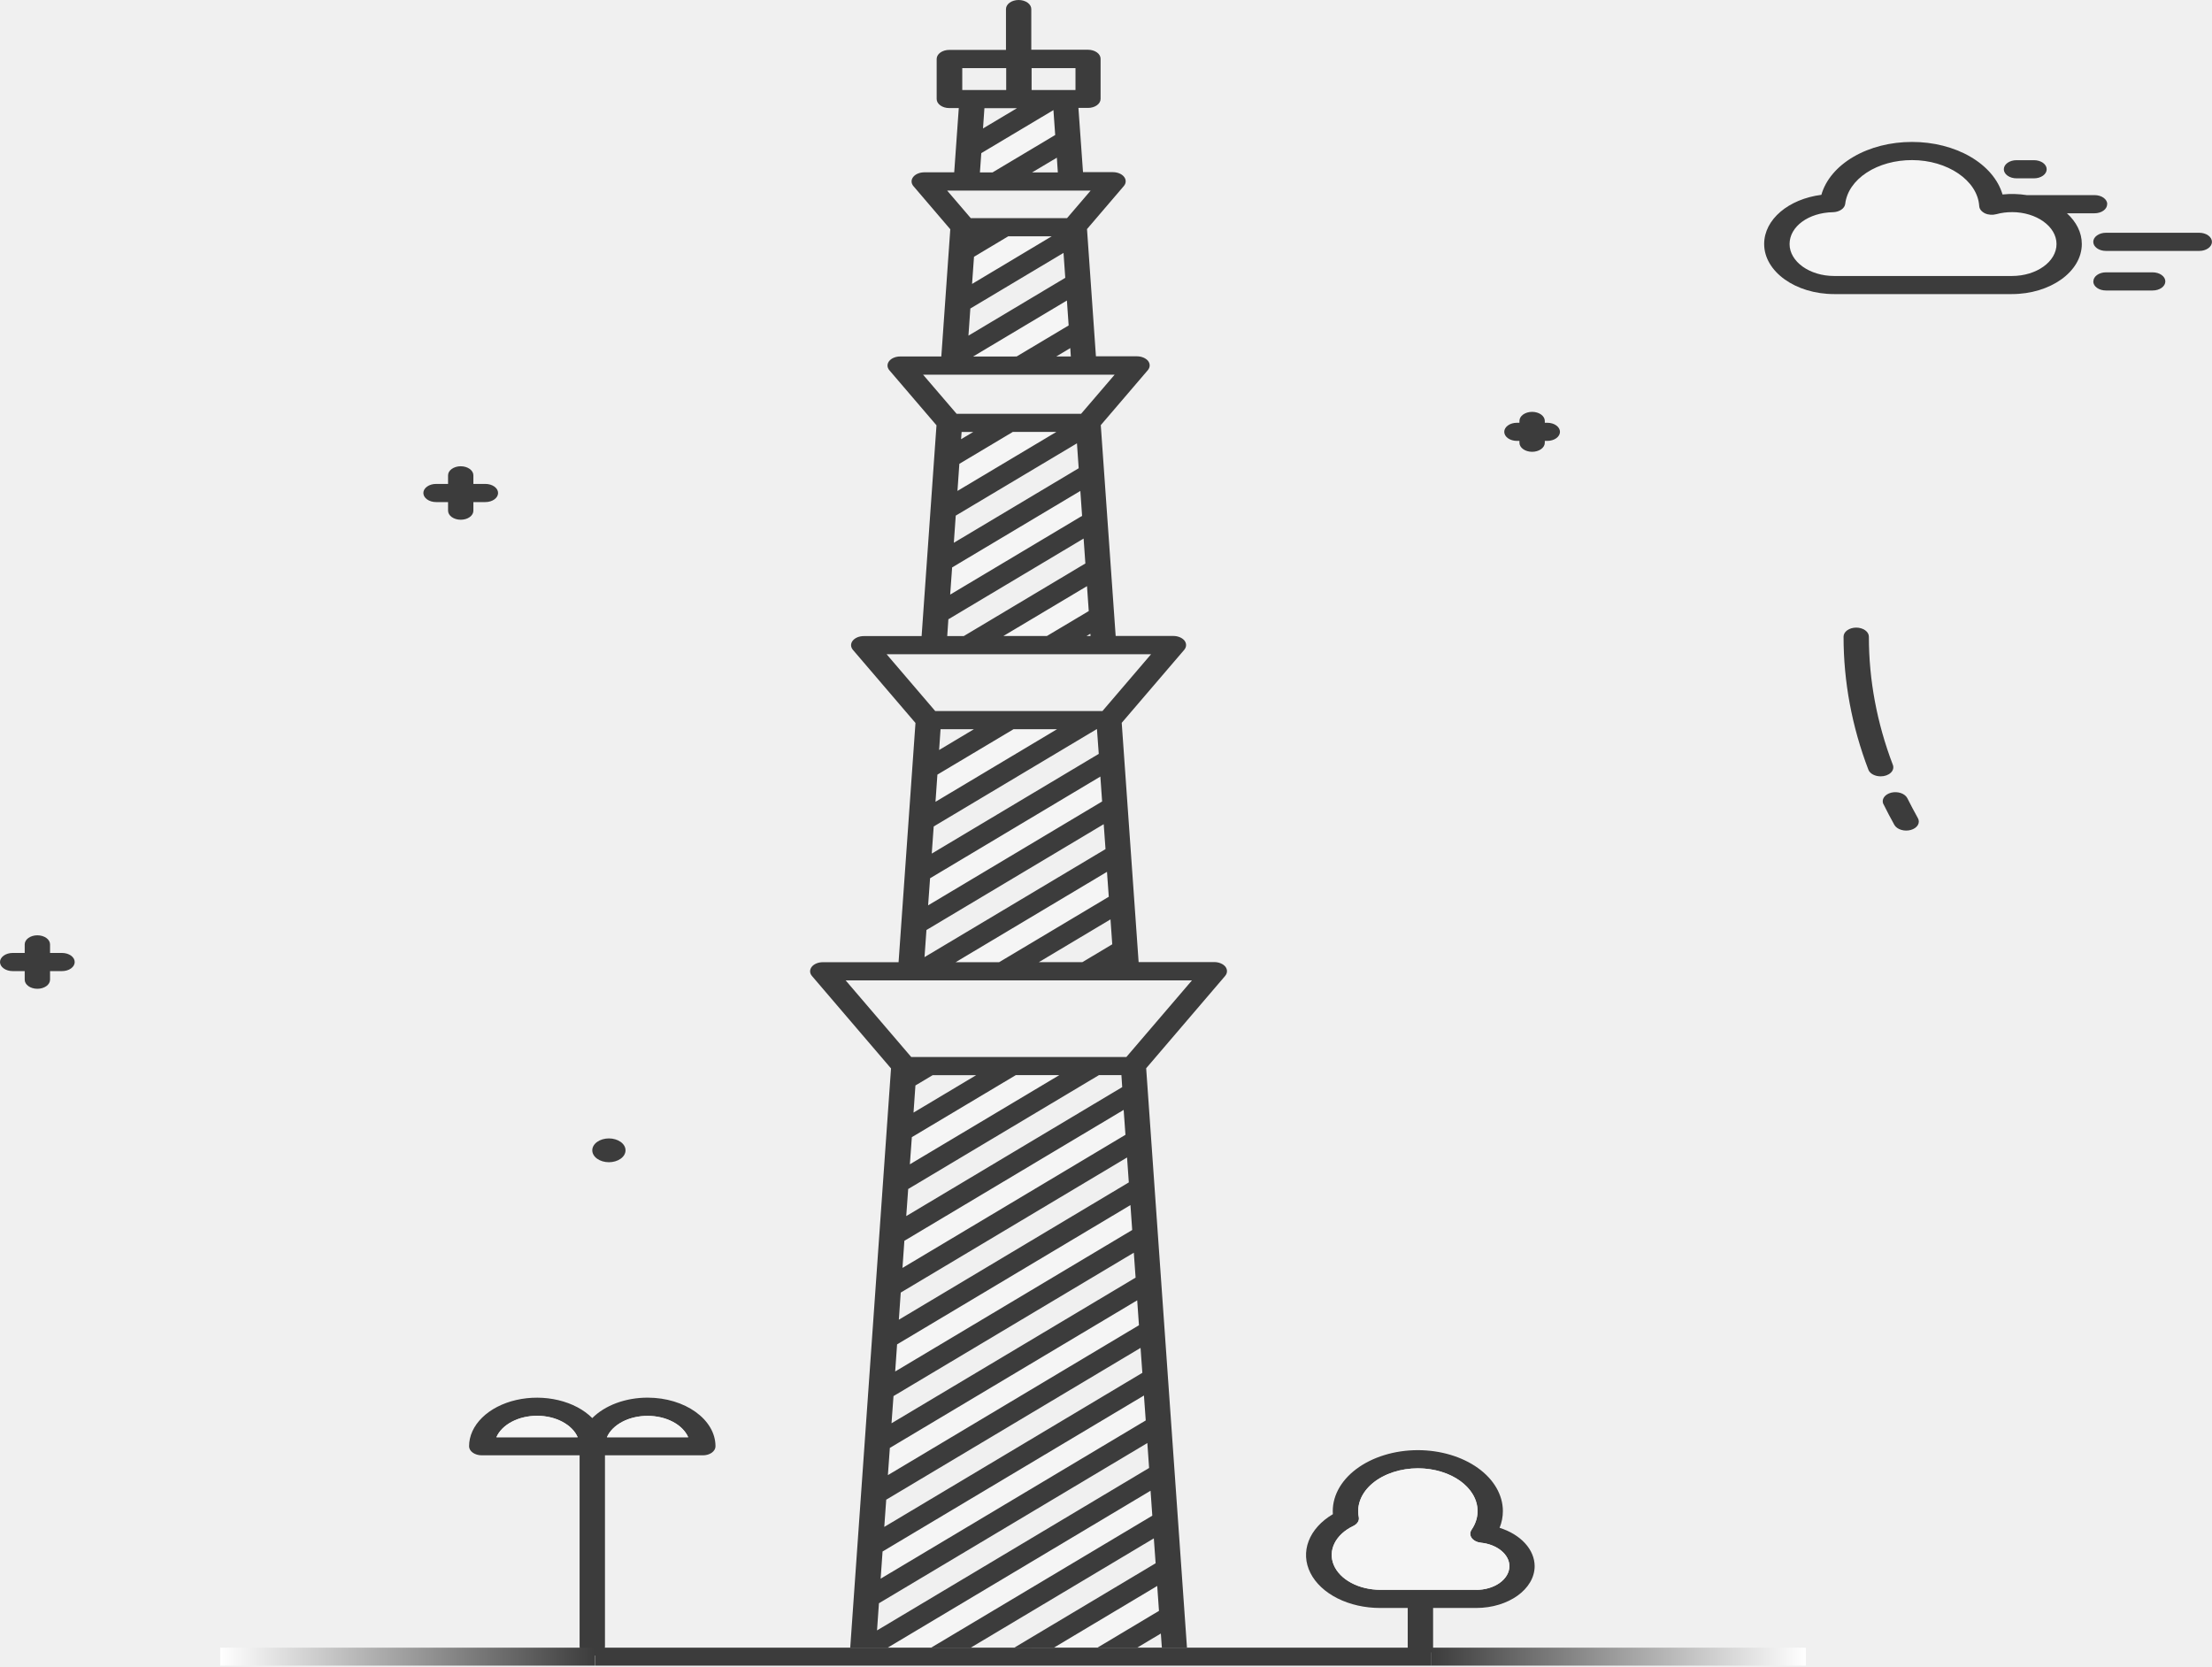
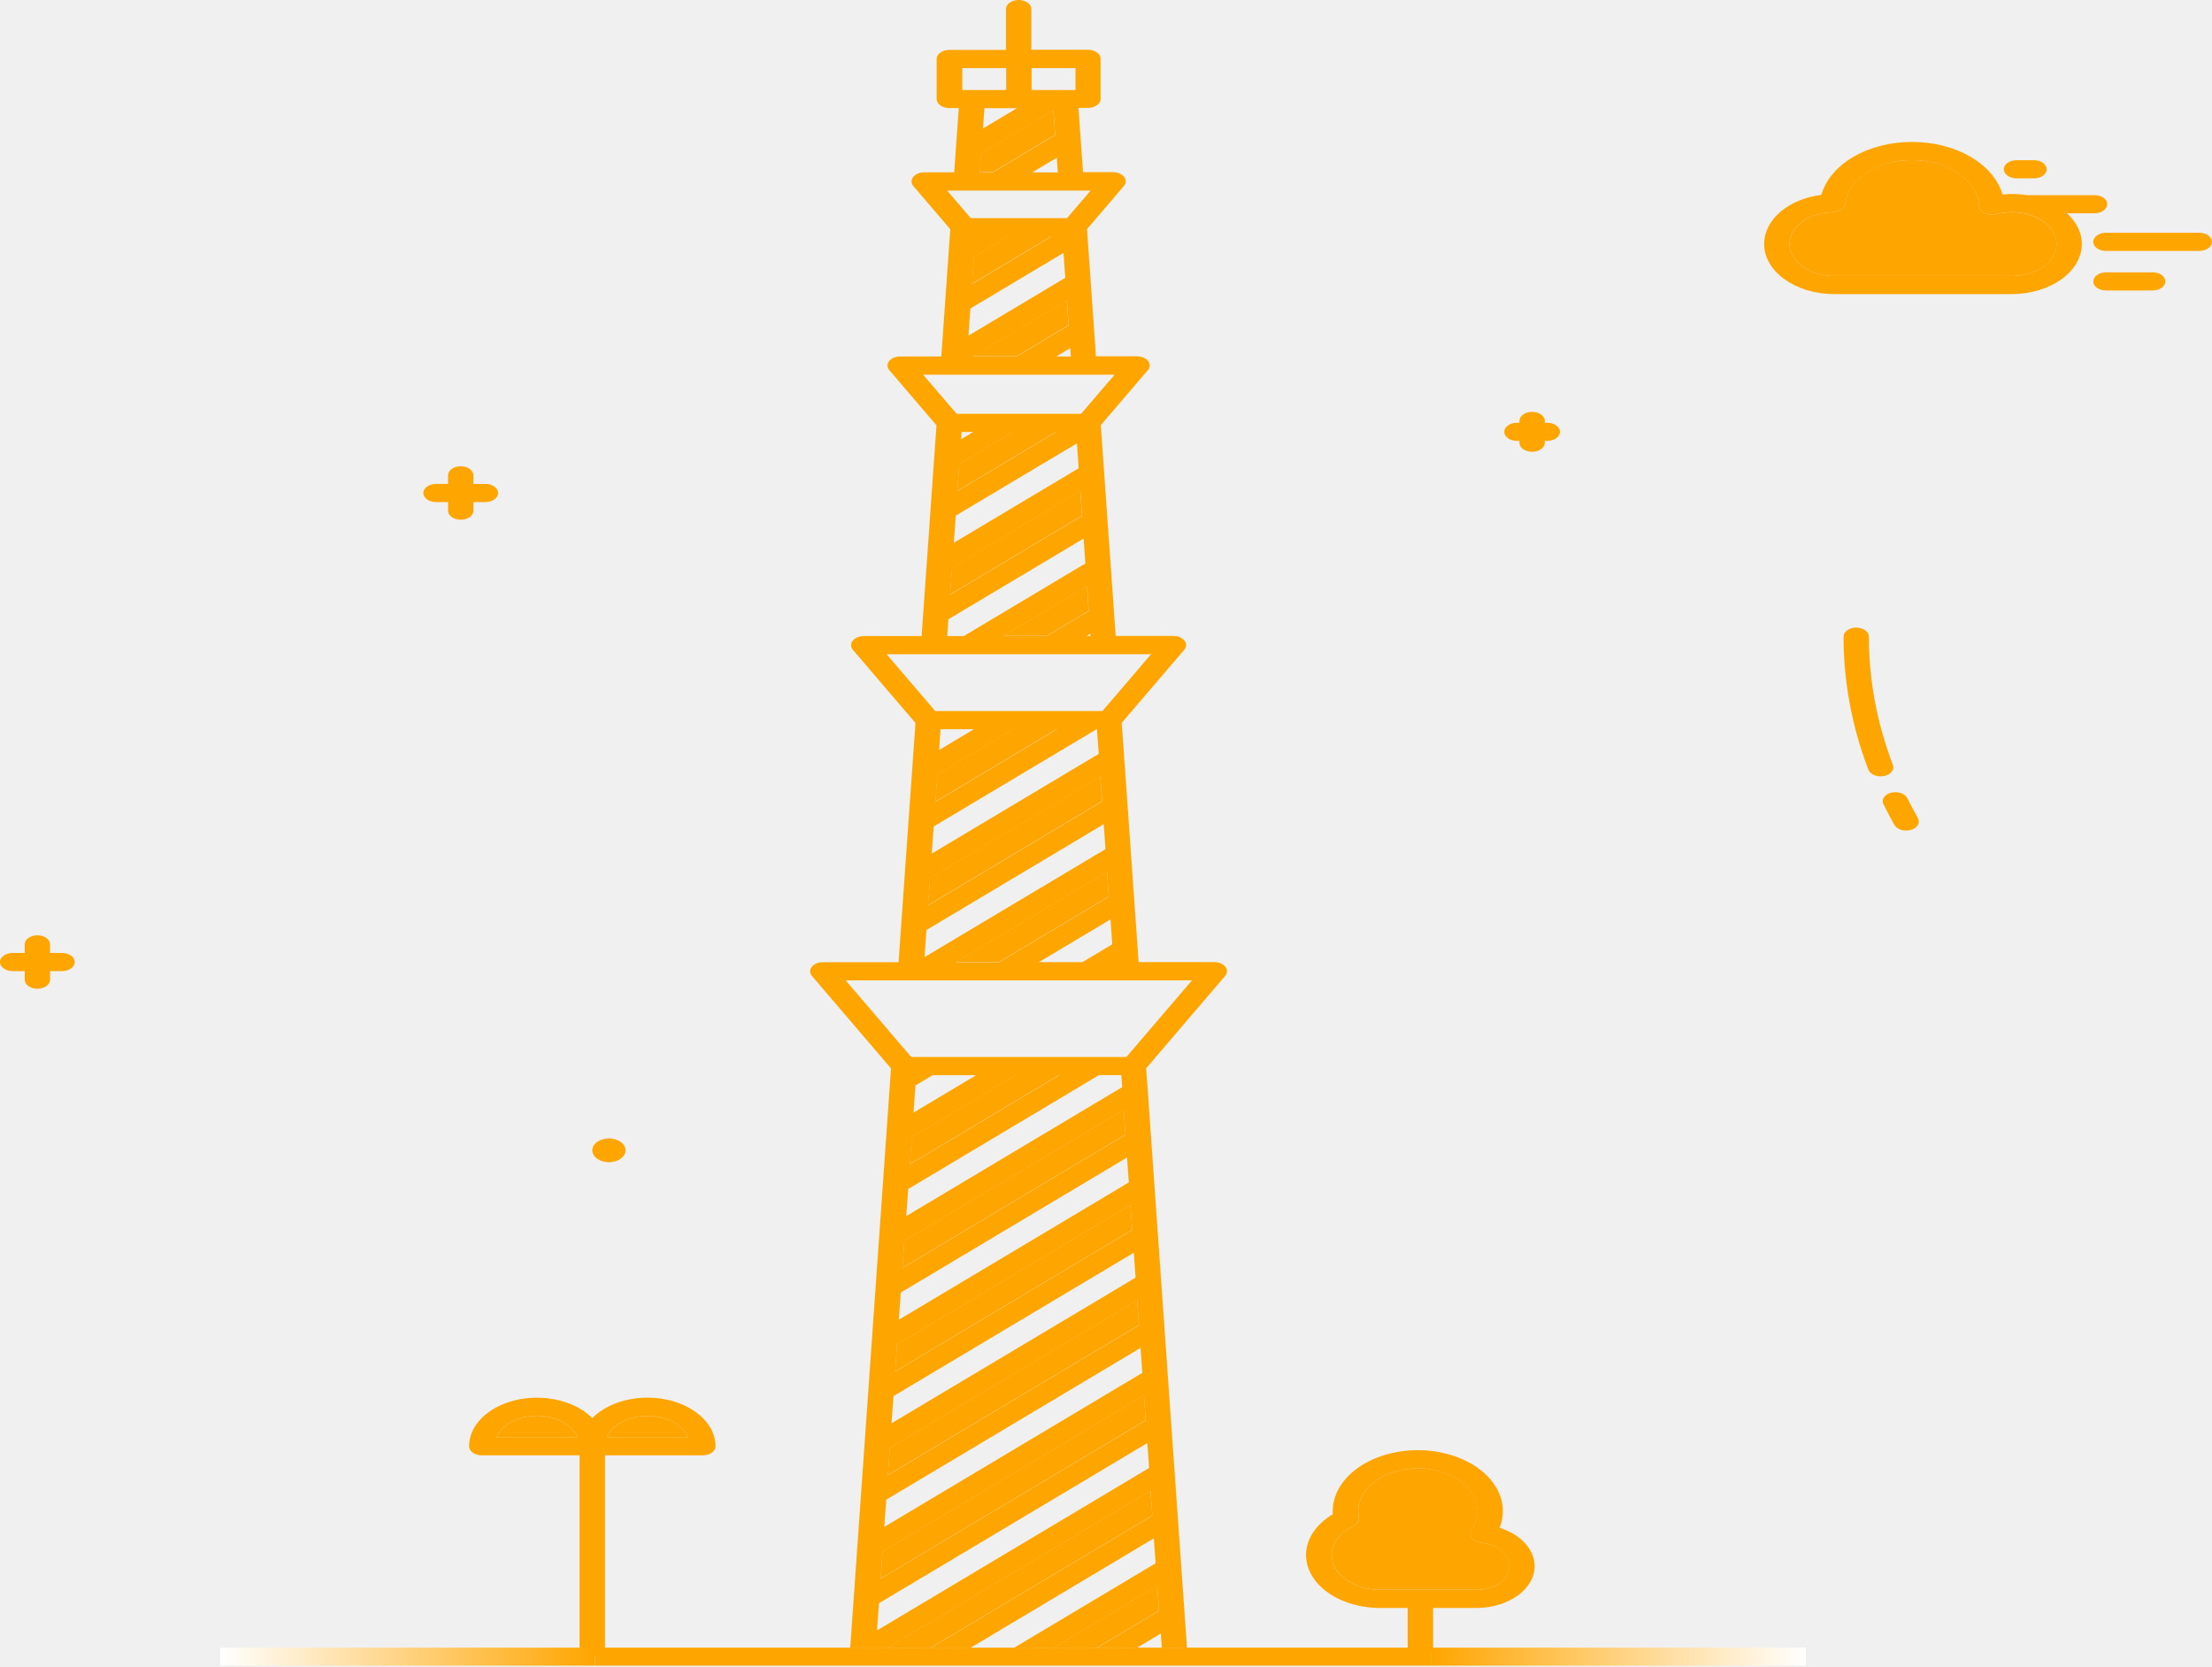
<svg xmlns="http://www.w3.org/2000/svg" width="150" height="113" viewBox="0 0 150 113" fill="none">
  <mask id="mask0_889_2" style="mask-type:luminance" maskUnits="userSpaceOnUse" x="0" y="0" width="150" height="113">
    <path d="M0 0H150V112.96H0V0Z" fill="white" />
  </mask>
  <g mask="url(#mask0_889_2)">
-     <path d="M135.371 14.525C135.244 14.559 135.108 14.571 134.973 14.56C134.838 14.549 134.709 14.515 134.596 14.461C134.483 14.408 134.389 14.336 134.323 14.251C134.256 14.167 134.218 14.072 134.212 13.975C134.162 13.136 133.661 12.344 132.814 11.763C131.967 11.182 130.839 10.858 129.666 10.857C127.217 10.857 125.339 12.135 125.127 13.827C125.109 13.978 125.014 14.118 124.86 14.222C124.707 14.326 124.505 14.385 124.294 14.39C123.506 14.402 122.756 14.635 122.206 15.04C121.656 15.444 121.351 15.988 121.356 16.552C121.356 17.733 122.714 18.718 124.382 18.718H136.434C138.1 18.718 139.46 17.744 139.46 16.552C139.458 16.203 139.339 15.859 139.112 15.549C138.885 15.24 138.557 14.975 138.155 14.776C137.754 14.577 137.292 14.45 136.807 14.406C136.323 14.363 135.831 14.403 135.374 14.525M71.445 111.728L78.472 107.531L78.591 109.222L74.396 111.728H71.445ZM60.175 111.728L78.019 101.076L78.138 102.766L63.125 111.728H60.175ZM61.32 84.131L76.196 75.25L76.318 76.94L61.194 85.969L61.325 84.131H61.32ZM60.829 91.153L76.656 81.706L76.775 83.396L60.702 92.991L60.829 91.153ZM60.335 98.175L77.114 88.163L77.233 89.853L60.208 100.017L60.34 98.18L60.335 98.175ZM59.843 105.199L77.572 94.618L77.691 96.309L59.717 107.041L59.846 105.202L59.843 105.199ZM61.693 78.942L61.825 77.1L68.877 72.891H71.831L61.693 78.942ZM64.799 65.233L75.066 59.105L75.188 60.795L67.75 65.233H64.799ZM63.063 59.54L74.608 52.644L74.73 54.334L62.931 61.378L63.063 59.54ZM63.428 54.356L63.56 52.512L68.725 49.433H71.673L63.428 54.356ZM68.031 43.119L73.703 39.736L73.825 41.425L70.98 43.12L68.031 43.119ZM64.92 33.282L65.05 31.442L68.678 29.276H71.629L64.92 33.279V33.282ZM64.553 38.466L73.25 33.279L73.372 34.969L64.426 40.31L64.556 38.472L64.553 38.466ZM65.978 24.161L72.34 20.362L72.459 22.052L68.931 24.161H65.978ZM65.911 19.235L66.04 17.396L68.362 16.01H71.313L65.908 19.238L65.911 19.235ZM66.534 10.369L71.43 7.449L71.549 9.139L67.297 11.678H66.444L66.534 10.369Z" fill="#F5F5F5" />
-     <path d="M80.491 111.729L77.724 72.44L83.08 66.177C83.158 66.083 83.201 65.976 83.204 65.867C83.207 65.758 83.171 65.65 83.098 65.553C83.022 65.459 82.912 65.38 82.781 65.325C82.649 65.27 82.5 65.24 82.348 65.239H77.212L76.066 49.016L80.307 44.063C80.385 43.969 80.428 43.862 80.43 43.753C80.433 43.643 80.396 43.535 80.323 43.439C80.246 43.345 80.137 43.266 80.006 43.211C79.874 43.156 79.725 43.126 79.573 43.125H75.655L74.646 28.829L77.837 25.1C77.916 25.006 77.959 24.899 77.962 24.79C77.965 24.68 77.928 24.572 77.855 24.476C77.779 24.382 77.67 24.303 77.539 24.248C77.407 24.193 77.258 24.163 77.105 24.162H74.317L73.712 15.534L76.211 12.613C76.29 12.52 76.333 12.413 76.335 12.303C76.338 12.194 76.3 12.086 76.225 11.991C76.151 11.895 76.042 11.816 75.91 11.76C75.779 11.704 75.629 11.675 75.476 11.674H73.441L73.13 7.318H73.774C73.887 7.319 73.999 7.303 74.104 7.272C74.208 7.242 74.303 7.197 74.383 7.139C74.463 7.082 74.526 7.014 74.569 6.939C74.612 6.865 74.634 6.784 74.633 6.704V3.988C74.634 3.907 74.612 3.827 74.569 3.752C74.526 3.677 74.463 3.609 74.383 3.552C74.303 3.495 74.208 3.45 74.104 3.419C73.999 3.388 73.887 3.373 73.774 3.373H69.934V0.615C69.934 0.452 69.843 0.295 69.682 0.18C69.521 0.065 69.303 0 69.075 0C68.847 0 68.629 0.065 68.468 0.18C68.307 0.295 68.217 0.452 68.217 0.615V3.384H64.376C64.263 3.384 64.151 3.399 64.046 3.43C63.941 3.461 63.846 3.506 63.767 3.564C63.687 3.621 63.623 3.689 63.581 3.764C63.538 3.839 63.517 3.92 63.517 4.001V6.713C63.517 7.054 63.9 7.329 64.376 7.329H65.017L64.707 11.685H62.674C62.522 11.686 62.371 11.715 62.24 11.771C62.108 11.826 61.999 11.906 61.925 12.002C61.85 12.097 61.813 12.205 61.816 12.315C61.819 12.424 61.863 12.531 61.943 12.624L64.441 15.546L63.833 24.173H61.048C60.894 24.172 60.743 24.201 60.611 24.256C60.478 24.311 60.369 24.391 60.294 24.487C60.219 24.583 60.181 24.691 60.184 24.801C60.188 24.911 60.232 25.018 60.313 25.111L63.505 28.84L62.496 43.134H58.578C58.424 43.133 58.273 43.162 58.14 43.217C58.007 43.273 57.897 43.352 57.822 43.449C57.747 43.545 57.709 43.653 57.713 43.764C57.717 43.874 57.762 43.981 57.843 44.074L62.08 49.025L60.934 65.248H55.798C55.644 65.247 55.493 65.276 55.361 65.332C55.228 65.387 55.118 65.467 55.044 65.563C54.969 65.659 54.932 65.768 54.935 65.878C54.939 65.988 54.984 66.095 55.066 66.188L60.422 72.451L57.655 111.74M71.447 111.74L78.474 107.543L78.593 109.233L74.398 111.74H71.447ZM65.809 111.74L78.243 104.316L78.365 106.005L68.76 111.74H65.809ZM60.176 111.74L78.021 101.087L78.14 102.778L63.127 111.738L60.176 111.74ZM61.322 84.142L76.198 75.262L76.319 76.952L61.198 85.979L61.327 84.142H61.322ZM61.076 87.653L76.428 78.489L76.547 80.179L60.952 89.491L61.081 87.653H61.076ZM60.83 91.164L76.658 81.717L76.777 83.407L60.704 93.001L60.833 91.164H60.83ZM60.582 94.674L76.886 84.946L77.007 86.636L60.455 96.513L60.59 94.676L60.582 94.674ZM60.337 98.186L77.116 88.175L77.235 89.865L60.21 100.029L60.342 98.19L60.337 98.186ZM60.091 101.698L77.343 91.401L77.465 93.092L59.964 103.54L60.096 101.702L60.091 101.698ZM59.845 105.209L77.573 94.63L77.695 96.32L59.718 107.051L59.848 105.214L59.845 105.209ZM59.597 108.72L77.804 97.853L77.923 99.543L59.473 110.559L59.602 108.72H59.597ZM76.045 72.903L76.099 73.718L61.454 82.463L61.586 80.627L74.524 72.903H76.05H76.045ZM61.699 78.953L61.834 77.111L68.886 72.903H71.837L61.699 78.953ZM61.948 75.441L62.077 73.605L63.248 72.907H66.197L61.948 75.445V75.441ZM64.8 65.248L75.067 59.12L75.189 60.81L67.751 65.248H64.8ZM63.781 49.447H66.044L63.683 50.859L63.781 49.447ZM63.316 56.043L74.364 49.447H74.387L74.509 51.12L63.184 57.882L63.316 56.043ZM63.07 59.555L74.618 52.659L74.737 54.349L62.938 61.392L63.07 59.555ZM63.437 54.371L63.567 52.527L68.731 49.447H71.682L63.437 54.371ZM62.824 63.065L74.845 55.888L74.967 57.578L62.693 64.903L62.824 63.065ZM75.305 62.343L75.424 64.033L73.397 65.244H70.446L75.305 62.343ZM68.038 43.13L73.712 39.746L73.831 41.436L70.989 43.13H68.038ZM64.805 34.968L73.03 30.062L73.148 31.752L64.681 36.806L64.811 34.968H64.805ZM64.927 33.294L65.056 31.452L68.685 29.286H71.638L64.927 33.29V33.294ZM65.173 29.782L65.209 29.292H65.998L65.173 29.782ZM64.56 38.48L73.26 33.29L73.379 34.981L64.433 40.32L64.565 38.483L64.56 38.48ZM73.94 42.975L73.953 43.13H73.676L73.94 42.975ZM65.987 24.176L72.349 20.378L72.468 22.068L68.938 24.174L65.987 24.176ZM65.799 20.922L72.119 17.149L72.238 18.839L65.672 22.76L65.801 20.924L65.799 20.922ZM65.918 19.248L66.049 17.412L68.372 16.023H71.32L65.918 19.254V19.248ZM72.577 23.604L72.616 24.174H71.625L72.577 23.604ZM71.734 11.693H69.986L71.667 10.693L71.734 11.693ZM72.931 4.621V6.106H69.955V4.621H72.931ZM65.253 4.621H68.232V6.106H65.253V4.621ZM68.962 7.337L66.66 8.71L66.755 7.337H68.962ZM66.543 10.384L71.436 7.465L71.555 9.155L67.304 11.693H66.45L66.543 10.384ZM73.958 12.924L72.36 14.79H65.827L64.229 12.924H73.958ZM75.587 25.406L73.311 28.06H64.87L62.594 25.406H75.587ZM64.311 41.993L73.482 36.519L73.601 38.208L65.356 43.132H64.234L64.311 41.99V41.993ZM74.845 44.365H78.055L74.76 48.216H63.419L60.124 44.365H74.845ZM80.83 66.479L76.381 71.676H61.792L57.344 66.479H80.83ZM77.098 111.738L78.719 110.77L78.789 111.738H77.098ZM127.529 52.644C127.661 52.645 127.792 52.623 127.91 52.582C128.029 52.54 128.133 52.479 128.213 52.404C128.294 52.329 128.349 52.241 128.374 52.148C128.399 52.056 128.394 51.96 128.359 51.868C127.278 49.035 126.731 46.11 126.732 43.173C126.732 43.01 126.642 42.853 126.481 42.738C126.32 42.623 126.101 42.558 125.874 42.558C125.646 42.558 125.427 42.623 125.266 42.738C125.105 42.853 125.015 43.01 125.015 43.173C125.015 46.233 125.581 49.269 126.699 52.194C126.802 52.468 127.151 52.644 127.529 52.644ZM127.725 54.536C127.955 55.001 128.2 55.469 128.462 55.939C128.55 56.089 128.715 56.209 128.924 56.272C129.133 56.336 129.368 56.338 129.58 56.278C129.685 56.248 129.78 56.204 129.861 56.148C129.942 56.091 130.007 56.024 130.051 55.95C130.095 55.875 130.118 55.795 130.119 55.714C130.12 55.633 130.098 55.553 130.055 55.478C129.805 55.029 129.564 54.571 129.342 54.129C129.265 53.975 129.107 53.849 128.902 53.778C128.697 53.708 128.461 53.698 128.245 53.751C128.03 53.806 127.854 53.919 127.755 54.066C127.657 54.213 127.643 54.382 127.718 54.536H127.725ZM41.289 78.811C41.437 78.811 41.584 78.79 41.721 78.749C41.858 78.709 41.982 78.65 42.087 78.575C42.192 78.5 42.275 78.411 42.332 78.313C42.388 78.215 42.418 78.11 42.418 78.004C42.418 77.898 42.389 77.793 42.333 77.695C42.276 77.597 42.193 77.508 42.089 77.433C41.984 77.358 41.86 77.299 41.723 77.258C41.586 77.217 41.44 77.196 41.292 77.196C40.993 77.196 40.706 77.281 40.494 77.433C40.283 77.584 40.164 77.789 40.164 78.003C40.164 78.218 40.283 78.423 40.494 78.574C40.706 78.725 40.993 78.811 41.292 78.811M149.139 17.015H142.808C142.58 17.015 142.361 16.951 142.2 16.835C142.039 16.72 141.948 16.563 141.948 16.4C141.948 16.237 142.039 16.08 142.2 15.965C142.361 15.849 142.58 15.784 142.808 15.784H149.136C149.365 15.784 149.583 15.849 149.745 15.965C149.906 16.08 149.996 16.237 149.996 16.4C149.996 16.563 149.906 16.72 149.745 16.835C149.583 16.951 149.367 17.015 149.139 17.015ZM141.955 19.083C141.955 18.743 142.337 18.467 142.811 18.467H145.976C146.204 18.467 146.423 18.532 146.584 18.647C146.745 18.763 146.836 18.919 146.836 19.082C146.836 19.246 146.745 19.402 146.584 19.518C146.423 19.633 146.204 19.698 145.976 19.698H142.808C142.695 19.698 142.583 19.683 142.479 19.652C142.374 19.622 142.279 19.576 142.199 19.519C142.12 19.462 142.056 19.394 142.013 19.319C141.97 19.244 141.949 19.164 141.949 19.083M137.93 12.093H136.743C136.515 12.093 136.297 12.028 136.135 11.912C135.974 11.797 135.883 11.64 135.883 11.477C135.883 11.314 135.974 11.157 136.135 11.042C136.297 10.927 136.515 10.862 136.743 10.862H137.93C138.159 10.862 138.377 10.927 138.539 11.042C138.7 11.157 138.79 11.314 138.79 11.477C138.79 11.64 138.7 11.797 138.539 11.912C138.377 12.028 138.159 12.093 137.93 12.093Z" fill="#3C3C3C" />
-     <path d="M142.897 13.846C142.898 13.765 142.876 13.685 142.833 13.61C142.79 13.535 142.726 13.467 142.646 13.41C142.566 13.352 142.471 13.307 142.366 13.277C142.261 13.246 142.149 13.231 142.036 13.231H137.44C136.9 13.146 136.343 13.131 135.795 13.187C135.5 12.179 134.729 11.274 133.611 10.625C132.493 9.976 131.097 9.623 129.658 9.625C128.213 9.623 126.81 9.978 125.69 10.632C124.569 11.286 123.799 12.197 123.511 13.211C121.287 13.498 119.631 14.877 119.631 16.545C119.631 18.415 121.757 19.942 124.377 19.942H136.426C139.038 19.942 141.172 18.421 141.172 16.545C141.172 15.758 140.792 15.036 140.163 14.463H142.031C142.144 14.463 142.256 14.447 142.361 14.416C142.465 14.386 142.56 14.34 142.64 14.283C142.72 14.226 142.783 14.157 142.826 14.082C142.869 14.007 142.89 13.927 142.889 13.846H142.897ZM136.431 14.383C138.1 14.383 139.457 15.357 139.457 16.549C139.457 17.743 138.1 18.715 136.431 18.715H124.38C122.714 18.715 121.354 17.743 121.354 16.549C121.354 15.355 122.647 14.42 124.294 14.389C124.505 14.384 124.707 14.324 124.86 14.22C125.014 14.117 125.109 13.976 125.127 13.826C125.222 13.012 125.742 12.255 126.584 11.704C127.425 11.154 128.526 10.851 129.666 10.856C132.043 10.856 134.106 12.226 134.215 13.974C134.225 14.17 134.37 14.351 134.598 14.463C134.828 14.574 135.115 14.592 135.374 14.524C135.717 14.43 136.07 14.383 136.434 14.385M31.243 35.243C31.356 35.244 31.468 35.228 31.573 35.198C31.677 35.167 31.772 35.121 31.852 35.064C31.932 35.007 31.995 34.938 32.038 34.863C32.081 34.788 32.102 34.708 32.101 34.627V34.046H32.916C33.144 34.046 33.363 33.981 33.524 33.865C33.685 33.75 33.776 33.593 33.776 33.43C33.776 33.267 33.685 33.11 33.524 32.995C33.363 32.88 33.144 32.815 32.916 32.815H32.101V32.231C32.101 32.068 32.011 31.912 31.85 31.797C31.689 31.682 31.47 31.617 31.243 31.617C31.015 31.617 30.797 31.682 30.636 31.797C30.474 31.912 30.384 32.068 30.384 32.231V32.815H29.569C29.341 32.815 29.123 32.88 28.961 32.995C28.8 33.11 28.709 33.267 28.709 33.43C28.709 33.593 28.8 33.75 28.961 33.865C29.123 33.981 29.341 34.046 29.569 34.046H30.384V34.627C30.384 34.968 30.767 35.243 31.243 35.243ZM0.86 65.851H1.675V66.434C1.675 66.598 1.765 66.754 1.926 66.87C2.088 66.985 2.306 67.05 2.534 67.05C2.763 67.05 2.981 66.985 3.143 66.87C3.304 66.754 3.394 66.598 3.394 66.434V65.851H4.206C4.435 65.851 4.653 65.787 4.815 65.671C4.976 65.556 5.066 65.399 5.066 65.236C5.066 65.073 4.976 64.916 4.815 64.8C4.653 64.685 4.435 64.62 4.206 64.62H3.394V64.039C3.394 63.876 3.304 63.719 3.143 63.604C2.981 63.488 2.763 63.423 2.534 63.423C2.306 63.423 2.088 63.488 1.926 63.604C1.765 63.719 1.675 63.876 1.675 64.039V64.62H0.86C0.632 64.62 0.413 64.685 0.252 64.8C0.091 64.916 0 65.073 0 65.236C0 65.399 0.091 65.556 0.252 65.671C0.413 65.787 0.632 65.851 0.86 65.851ZM102.865 29.897H103.036V30.021C103.036 30.184 103.126 30.341 103.288 30.456C103.449 30.572 103.668 30.637 103.896 30.637C104.124 30.637 104.342 30.572 104.504 30.456C104.665 30.341 104.756 30.184 104.756 30.021V29.897H104.926C105.154 29.897 105.372 29.832 105.533 29.717C105.694 29.602 105.785 29.445 105.785 29.282C105.785 29.119 105.694 28.963 105.533 28.848C105.372 28.732 105.154 28.668 104.926 28.668H104.756V28.544C104.756 28.38 104.665 28.224 104.504 28.108C104.342 27.993 104.124 27.928 103.896 27.928C103.668 27.928 103.449 27.993 103.288 28.108C103.126 28.224 103.036 28.38 103.036 28.544V28.668H102.865C102.637 28.668 102.419 28.732 102.258 28.848C102.097 28.963 102.006 29.119 102.006 29.282C102.006 29.445 102.097 29.602 102.258 29.717C102.419 29.832 102.637 29.897 102.865 29.897ZM101.691 103.602C101.839 103.233 101.913 102.854 101.913 102.465C101.911 101.37 101.303 100.32 100.221 99.546C99.139 98.772 97.673 98.336 96.144 98.335C95.361 98.336 94.588 98.45 93.869 98.672C93.151 98.893 92.503 99.217 91.964 99.623C91.426 100.029 91.008 100.509 90.736 101.034C90.465 101.559 90.345 102.119 90.384 102.678C89.588 103.149 89.014 103.785 88.742 104.499C88.469 105.213 88.511 105.969 88.862 106.665C89.213 107.361 89.856 107.962 90.702 108.387C91.549 108.811 92.557 109.038 93.591 109.037H95.461V111.727C95.461 111.89 95.551 112.047 95.713 112.162C95.874 112.278 96.093 112.343 96.321 112.343C96.549 112.343 96.767 112.278 96.929 112.162C97.09 112.047 97.181 111.89 97.181 111.727V109.037H100.103C102.286 109.037 104.068 107.765 104.068 106.197C104.064 105.646 103.837 105.108 103.415 104.647C102.993 104.187 102.395 103.823 101.691 103.602ZM100.106 107.806H93.596C92.889 107.804 92.201 107.64 91.633 107.338C91.066 107.036 90.649 106.611 90.444 106.126C90.24 105.641 90.258 105.122 90.496 104.646C90.734 104.169 91.18 103.759 91.768 103.478C91.903 103.413 92.009 103.323 92.075 103.217C92.141 103.111 92.164 102.994 92.14 102.88C92.059 102.469 92.101 102.05 92.265 101.652C92.429 101.254 92.71 100.885 93.09 100.572C93.47 100.258 93.939 100.006 94.466 99.833C94.993 99.66 95.566 99.57 96.146 99.569C96.832 99.571 97.506 99.697 98.105 99.935C98.705 100.174 99.21 100.517 99.573 100.934C99.937 101.35 100.147 101.825 100.184 102.316C100.221 102.806 100.084 103.295 99.785 103.737C99.727 103.824 99.697 103.92 99.699 104.016C99.701 104.113 99.734 104.208 99.795 104.294C99.858 104.38 99.949 104.453 100.059 104.509C100.17 104.565 100.298 104.601 100.431 104.614C101.525 104.729 102.353 105.41 102.353 106.203C102.352 106.629 102.114 107.037 101.693 107.339C101.272 107.64 100.701 107.809 100.106 107.81V107.806ZM43.913 94.775C43.178 94.775 42.455 94.901 41.802 95.142C41.15 95.383 40.588 95.733 40.163 96.161C39.596 95.592 38.793 95.167 37.867 94.946C36.941 94.725 35.941 94.721 35.011 94.933C34.082 95.146 33.271 95.565 32.695 96.129C32.12 96.693 31.809 97.373 31.809 98.072C31.809 98.412 32.194 98.686 32.67 98.686H39.304V111.664C39.304 111.827 39.395 111.984 39.556 112.099C39.717 112.215 39.936 112.28 40.164 112.28C40.392 112.28 40.611 112.215 40.772 112.099C40.933 111.984 41.024 111.827 41.024 111.664V98.686H47.66C47.773 98.687 47.885 98.671 47.989 98.641C48.094 98.61 48.189 98.565 48.269 98.507C48.348 98.45 48.412 98.382 48.455 98.308C48.498 98.233 48.519 98.153 48.519 98.072C48.519 96.254 46.45 94.775 43.913 94.775ZM33.661 97.457C33.845 97.037 34.211 96.669 34.707 96.408C35.203 96.146 35.802 96.005 36.418 96.004C37.706 96.004 38.807 96.615 39.172 97.457H33.656H33.661ZM41.156 97.457C41.34 97.037 41.707 96.671 42.202 96.41C42.698 96.15 43.297 96.01 43.911 96.01C44.526 96.01 45.124 96.15 45.62 96.41C46.116 96.671 46.482 97.037 46.667 97.457H41.156Z" fill="#3C3C3C" />
-     <path d="M33.663 97.459C33.847 97.039 34.214 96.671 34.71 96.41C35.206 96.148 35.805 96.007 36.42 96.006C37.708 96.006 38.81 96.617 39.175 97.459H33.658H33.663ZM41.158 97.459C41.343 97.039 41.709 96.673 42.205 96.412C42.7 96.152 43.299 96.012 43.914 96.012C44.529 96.012 45.127 96.152 45.623 96.412C46.118 96.673 46.485 97.039 46.669 97.459H41.158ZM100.111 107.804H93.601C92.894 107.803 92.206 107.639 91.638 107.336C91.071 107.034 90.654 106.609 90.45 106.124C90.245 105.64 90.263 105.121 90.501 104.644C90.739 104.167 91.185 103.758 91.773 103.476C91.908 103.412 92.015 103.321 92.081 103.215C92.147 103.109 92.169 102.991 92.145 102.876C92.064 102.465 92.107 102.046 92.27 101.648C92.434 101.25 92.716 100.882 93.095 100.568C93.475 100.254 93.944 100.003 94.472 99.83C94.999 99.657 95.572 99.567 96.151 99.566C98.386 99.566 100.201 100.867 100.201 102.467C100.201 102.906 100.064 103.333 99.787 103.735C99.73 103.822 99.701 103.918 99.703 104.015C99.705 104.111 99.739 104.206 99.8 104.292C99.864 104.378 99.954 104.452 100.065 104.507C100.175 104.563 100.303 104.599 100.437 104.613C101.531 104.727 102.358 105.409 102.358 106.199C102.358 106.626 102.121 107.035 101.699 107.336C101.278 107.638 100.707 107.808 100.111 107.808V107.804Z" fill="#F5F5F5" />
+     <path d="M135.371 14.525C135.244 14.559 135.108 14.571 134.973 14.56C134.838 14.549 134.709 14.515 134.596 14.461C134.483 14.408 134.389 14.336 134.323 14.251C134.256 14.167 134.218 14.072 134.212 13.975C134.162 13.136 133.661 12.344 132.814 11.763C131.967 11.182 130.839 10.858 129.666 10.857C127.217 10.857 125.339 12.135 125.127 13.827C125.109 13.978 125.014 14.118 124.86 14.222C124.707 14.326 124.505 14.385 124.294 14.39C123.506 14.402 122.756 14.635 122.206 15.04C121.656 15.444 121.351 15.988 121.356 16.552C121.356 17.733 122.714 18.718 124.382 18.718H136.434C138.1 18.718 139.46 17.744 139.46 16.552C139.458 16.203 139.339 15.859 139.112 15.549C138.885 15.24 138.557 14.975 138.155 14.776C137.754 14.577 137.292 14.45 136.807 14.406C136.323 14.363 135.831 14.403 135.374 14.525M71.445 111.728L78.472 107.531L78.591 109.222L74.396 111.728H71.445ZM60.175 111.728L78.019 101.076L78.138 102.766L63.125 111.728H60.175ZM61.32 84.131L76.196 75.25L76.318 76.94L61.194 85.969L61.325 84.131H61.32ZM60.829 91.153L76.656 81.706L76.775 83.396L60.702 92.991L60.829 91.153ZM60.335 98.175L77.114 88.163L77.233 89.853L60.208 100.017L60.34 98.18L60.335 98.175ZM59.843 105.199L77.572 94.618L77.691 96.309L59.717 107.041L59.846 105.202L59.843 105.199ZM61.693 78.942L61.825 77.1L68.877 72.891H71.831L61.693 78.942ZM64.799 65.233L75.066 59.105L75.188 60.795L67.75 65.233H64.799ZM63.063 59.54L74.608 52.644L74.73 54.334L62.931 61.378L63.063 59.54ZM63.428 54.356L63.56 52.512L68.725 49.433H71.673L63.428 54.356ZM68.031 43.119L73.703 39.736L73.825 41.425L70.98 43.12L68.031 43.119ZM64.92 33.282L65.05 31.442L68.678 29.276H71.629L64.92 33.279V33.282ZM64.553 38.466L73.25 33.279L73.372 34.969L64.426 40.31L64.556 38.472L64.553 38.466ZM65.978 24.161L72.34 20.362L72.459 22.052L68.931 24.161H65.978ZM65.911 19.235L66.04 17.396L68.362 16.01H71.313L65.908 19.238L65.911 19.235ZM66.534 10.369L71.43 7.449L71.549 9.139L67.297 11.678H66.444L66.534 10.369Z" fill="#FFA500" />
+     <path d="M80.491 111.729L77.724 72.44L83.08 66.177C83.158 66.083 83.201 65.976 83.204 65.867C83.207 65.758 83.171 65.65 83.098 65.553C83.022 65.459 82.912 65.38 82.781 65.325C82.649 65.27 82.5 65.24 82.348 65.239H77.212L76.066 49.016L80.307 44.063C80.385 43.969 80.428 43.862 80.43 43.753C80.433 43.643 80.396 43.535 80.323 43.439C80.246 43.345 80.137 43.266 80.006 43.211C79.874 43.156 79.725 43.126 79.573 43.125H75.655L74.646 28.829L77.837 25.1C77.916 25.006 77.959 24.899 77.962 24.79C77.965 24.68 77.928 24.572 77.855 24.476C77.779 24.382 77.67 24.303 77.539 24.248C77.407 24.193 77.258 24.163 77.105 24.162H74.317L73.712 15.534L76.211 12.613C76.29 12.52 76.333 12.413 76.335 12.303C76.338 12.194 76.3 12.086 76.225 11.991C76.151 11.895 76.042 11.816 75.91 11.76C75.779 11.704 75.629 11.675 75.476 11.674H73.441L73.13 7.318H73.774C73.887 7.319 73.999 7.303 74.104 7.272C74.208 7.242 74.303 7.197 74.383 7.139C74.463 7.082 74.526 7.014 74.569 6.939C74.612 6.865 74.634 6.784 74.633 6.704V3.988C74.634 3.907 74.612 3.827 74.569 3.752C74.526 3.677 74.463 3.609 74.383 3.552C74.303 3.495 74.208 3.45 74.104 3.419C73.999 3.388 73.887 3.373 73.774 3.373H69.934V0.615C69.934 0.452 69.843 0.295 69.682 0.18C69.521 0.065 69.303 0 69.075 0C68.847 0 68.629 0.065 68.468 0.18C68.307 0.295 68.217 0.452 68.217 0.615V3.384H64.376C64.263 3.384 64.151 3.399 64.046 3.43C63.941 3.461 63.846 3.506 63.767 3.564C63.687 3.621 63.623 3.689 63.581 3.764C63.538 3.839 63.517 3.92 63.517 4.001V6.713C63.517 7.054 63.9 7.329 64.376 7.329H65.017L64.707 11.685H62.674C62.522 11.686 62.371 11.715 62.24 11.771C62.108 11.826 61.999 11.906 61.925 12.002C61.85 12.097 61.813 12.205 61.816 12.315C61.819 12.424 61.863 12.531 61.943 12.624L64.441 15.546L63.833 24.173H61.048C60.894 24.172 60.743 24.201 60.611 24.256C60.478 24.311 60.369 24.391 60.294 24.487C60.219 24.583 60.181 24.691 60.184 24.801C60.188 24.911 60.232 25.018 60.313 25.111L63.505 28.84L62.496 43.134H58.578C58.424 43.133 58.273 43.162 58.14 43.217C58.007 43.273 57.897 43.352 57.822 43.449C57.747 43.545 57.709 43.653 57.713 43.764C57.717 43.874 57.762 43.981 57.843 44.074L62.08 49.025L60.934 65.248H55.798C55.644 65.247 55.493 65.276 55.361 65.332C55.228 65.387 55.118 65.467 55.044 65.563C54.969 65.659 54.932 65.768 54.935 65.878C54.939 65.988 54.984 66.095 55.066 66.188L60.422 72.451L57.655 111.74M71.447 111.74L78.474 107.543L78.593 109.233L74.398 111.74H71.447ZM65.809 111.74L78.243 104.316L78.365 106.005L68.76 111.74H65.809ZM60.176 111.74L78.021 101.087L78.14 102.778L63.127 111.738L60.176 111.74ZM61.322 84.142L76.198 75.262L76.319 76.952L61.198 85.979L61.327 84.142H61.322ZM61.076 87.653L76.428 78.489L76.547 80.179L60.952 89.491L61.081 87.653H61.076ZM60.83 91.164L76.658 81.717L76.777 83.407L60.704 93.001L60.833 91.164H60.83ZM60.582 94.674L76.886 84.946L77.007 86.636L60.455 96.513L60.59 94.676L60.582 94.674ZM60.337 98.186L77.116 88.175L77.235 89.865L60.21 100.029L60.342 98.19L60.337 98.186ZM60.091 101.698L77.343 91.401L77.465 93.092L59.964 103.54L60.096 101.702L60.091 101.698ZM59.845 105.209L77.573 94.63L77.695 96.32L59.718 107.051L59.848 105.214L59.845 105.209ZM59.597 108.72L77.804 97.853L77.923 99.543L59.473 110.559L59.602 108.72H59.597ZM76.045 72.903L76.099 73.718L61.454 82.463L61.586 80.627L74.524 72.903H76.05H76.045ZM61.699 78.953L61.834 77.111L68.886 72.903H71.837L61.699 78.953ZM61.948 75.441L62.077 73.605L63.248 72.907H66.197L61.948 75.445V75.441ZM64.8 65.248L75.067 59.12L75.189 60.81L67.751 65.248H64.8ZM63.781 49.447H66.044L63.683 50.859L63.781 49.447ZM63.316 56.043L74.364 49.447H74.387L74.509 51.12L63.184 57.882L63.316 56.043ZM63.07 59.555L74.618 52.659L74.737 54.349L62.938 61.392L63.07 59.555ZM63.437 54.371L63.567 52.527L68.731 49.447H71.682L63.437 54.371ZM62.824 63.065L74.845 55.888L74.967 57.578L62.693 64.903L62.824 63.065ZM75.305 62.343L75.424 64.033L73.397 65.244H70.446L75.305 62.343ZM68.038 43.13L73.712 39.746L73.831 41.436L70.989 43.13H68.038ZM64.805 34.968L73.03 30.062L73.148 31.752L64.681 36.806L64.811 34.968H64.805ZM64.927 33.294L65.056 31.452L68.685 29.286H71.638L64.927 33.29V33.294ZM65.173 29.782L65.209 29.292H65.998L65.173 29.782ZM64.56 38.48L73.26 33.29L73.379 34.981L64.433 40.32L64.565 38.483L64.56 38.48ZM73.94 42.975L73.953 43.13H73.676L73.94 42.975ZM65.987 24.176L72.349 20.378L72.468 22.068L68.938 24.174L65.987 24.176ZM65.799 20.922L72.119 17.149L72.238 18.839L65.672 22.76L65.801 20.924L65.799 20.922ZM65.918 19.248L66.049 17.412L68.372 16.023H71.32L65.918 19.254V19.248ZM72.577 23.604L72.616 24.174H71.625L72.577 23.604ZM71.734 11.693H69.986L71.667 10.693L71.734 11.693ZM72.931 4.621V6.106H69.955V4.621H72.931ZM65.253 4.621H68.232V6.106H65.253V4.621ZM68.962 7.337L66.66 8.71L66.755 7.337H68.962ZM66.543 10.384L71.436 7.465L71.555 9.155L67.304 11.693H66.45L66.543 10.384ZM73.958 12.924L72.36 14.79H65.827L64.229 12.924H73.958ZM75.587 25.406L73.311 28.06H64.87L62.594 25.406H75.587ZM64.311 41.993L73.482 36.519L73.601 38.208L65.356 43.132H64.234L64.311 41.99V41.993ZM74.845 44.365H78.055L74.76 48.216H63.419L60.124 44.365H74.845ZM80.83 66.479L76.381 71.676H61.792L57.344 66.479H80.83ZM77.098 111.738L78.719 110.77L78.789 111.738H77.098ZM127.529 52.644C127.661 52.645 127.792 52.623 127.91 52.582C128.029 52.54 128.133 52.479 128.213 52.404C128.294 52.329 128.349 52.241 128.374 52.148C128.399 52.056 128.394 51.96 128.359 51.868C127.278 49.035 126.731 46.11 126.732 43.173C126.732 43.01 126.642 42.853 126.481 42.738C126.32 42.623 126.101 42.558 125.874 42.558C125.646 42.558 125.427 42.623 125.266 42.738C125.105 42.853 125.015 43.01 125.015 43.173C125.015 46.233 125.581 49.269 126.699 52.194C126.802 52.468 127.151 52.644 127.529 52.644ZM127.725 54.536C127.955 55.001 128.2 55.469 128.462 55.939C128.55 56.089 128.715 56.209 128.924 56.272C129.133 56.336 129.368 56.338 129.58 56.278C129.685 56.248 129.78 56.204 129.861 56.148C129.942 56.091 130.007 56.024 130.051 55.95C130.095 55.875 130.118 55.795 130.119 55.714C130.12 55.633 130.098 55.553 130.055 55.478C129.805 55.029 129.564 54.571 129.342 54.129C129.265 53.975 129.107 53.849 128.902 53.778C128.697 53.708 128.461 53.698 128.245 53.751C128.03 53.806 127.854 53.919 127.755 54.066C127.657 54.213 127.643 54.382 127.718 54.536H127.725ZM41.289 78.811C41.437 78.811 41.584 78.79 41.721 78.749C41.858 78.709 41.982 78.65 42.087 78.575C42.192 78.5 42.275 78.411 42.332 78.313C42.388 78.215 42.418 78.11 42.418 78.004C42.418 77.898 42.389 77.793 42.333 77.695C42.276 77.597 42.193 77.508 42.089 77.433C41.984 77.358 41.86 77.299 41.723 77.258C41.586 77.217 41.44 77.196 41.292 77.196C40.993 77.196 40.706 77.281 40.494 77.433C40.283 77.584 40.164 77.789 40.164 78.003C40.164 78.218 40.283 78.423 40.494 78.574C40.706 78.725 40.993 78.811 41.292 78.811M149.139 17.015H142.808C142.58 17.015 142.361 16.951 142.2 16.835C142.039 16.72 141.948 16.563 141.948 16.4C141.948 16.237 142.039 16.08 142.2 15.965C142.361 15.849 142.58 15.784 142.808 15.784H149.136C149.365 15.784 149.583 15.849 149.745 15.965C149.906 16.08 149.996 16.237 149.996 16.4C149.996 16.563 149.906 16.72 149.745 16.835C149.583 16.951 149.367 17.015 149.139 17.015ZM141.955 19.083C141.955 18.743 142.337 18.467 142.811 18.467H145.976C146.204 18.467 146.423 18.532 146.584 18.647C146.745 18.763 146.836 18.919 146.836 19.082C146.836 19.246 146.745 19.402 146.584 19.518C146.423 19.633 146.204 19.698 145.976 19.698H142.808C142.695 19.698 142.583 19.683 142.479 19.652C142.374 19.622 142.279 19.576 142.199 19.519C142.12 19.462 142.056 19.394 142.013 19.319C141.97 19.244 141.949 19.164 141.949 19.083M137.93 12.093H136.743C136.515 12.093 136.297 12.028 136.135 11.912C135.974 11.797 135.883 11.64 135.883 11.477C135.883 11.314 135.974 11.157 136.135 11.042C136.297 10.927 136.515 10.862 136.743 10.862H137.93C138.159 10.862 138.377 10.927 138.539 11.042C138.7 11.157 138.79 11.314 138.79 11.477C138.79 11.64 138.7 11.797 138.539 11.912C138.377 12.028 138.159 12.093 137.93 12.093Z" fill="#FFA500" />
+     <path d="M142.897 13.846C142.898 13.765 142.876 13.685 142.833 13.61C142.79 13.535 142.726 13.467 142.646 13.41C142.566 13.352 142.471 13.307 142.366 13.277C142.261 13.246 142.149 13.231 142.036 13.231H137.44C136.9 13.146 136.343 13.131 135.795 13.187C135.5 12.179 134.729 11.274 133.611 10.625C132.493 9.976 131.097 9.623 129.658 9.625C128.213 9.623 126.81 9.978 125.69 10.632C124.569 11.286 123.799 12.197 123.511 13.211C121.287 13.498 119.631 14.877 119.631 16.545C119.631 18.415 121.757 19.942 124.377 19.942H136.426C139.038 19.942 141.172 18.421 141.172 16.545C141.172 15.758 140.792 15.036 140.163 14.463H142.031C142.144 14.463 142.256 14.447 142.361 14.416C142.465 14.386 142.56 14.34 142.64 14.283C142.72 14.226 142.783 14.157 142.826 14.082C142.869 14.007 142.89 13.927 142.889 13.846H142.897ZM136.431 14.383C138.1 14.383 139.457 15.357 139.457 16.549C139.457 17.743 138.1 18.715 136.431 18.715H124.38C122.714 18.715 121.354 17.743 121.354 16.549C121.354 15.355 122.647 14.42 124.294 14.389C124.505 14.384 124.707 14.324 124.86 14.22C125.014 14.117 125.109 13.976 125.127 13.826C125.222 13.012 125.742 12.255 126.584 11.704C127.425 11.154 128.526 10.851 129.666 10.856C132.043 10.856 134.106 12.226 134.215 13.974C134.225 14.17 134.37 14.351 134.598 14.463C134.828 14.574 135.115 14.592 135.374 14.524C135.717 14.43 136.07 14.383 136.434 14.385M31.243 35.243C31.356 35.244 31.468 35.228 31.573 35.198C31.677 35.167 31.772 35.121 31.852 35.064C31.932 35.007 31.995 34.938 32.038 34.863C32.081 34.788 32.102 34.708 32.101 34.627V34.046H32.916C33.144 34.046 33.363 33.981 33.524 33.865C33.685 33.75 33.776 33.593 33.776 33.43C33.776 33.267 33.685 33.11 33.524 32.995C33.363 32.88 33.144 32.815 32.916 32.815H32.101V32.231C32.101 32.068 32.011 31.912 31.85 31.797C31.689 31.682 31.47 31.617 31.243 31.617C31.015 31.617 30.797 31.682 30.636 31.797C30.474 31.912 30.384 32.068 30.384 32.231V32.815H29.569C29.341 32.815 29.123 32.88 28.961 32.995C28.8 33.11 28.709 33.267 28.709 33.43C28.709 33.593 28.8 33.75 28.961 33.865C29.123 33.981 29.341 34.046 29.569 34.046H30.384V34.627C30.384 34.968 30.767 35.243 31.243 35.243ZM0.86 65.851H1.675V66.434C1.675 66.598 1.765 66.754 1.926 66.87C2.088 66.985 2.306 67.05 2.534 67.05C2.763 67.05 2.981 66.985 3.143 66.87C3.304 66.754 3.394 66.598 3.394 66.434V65.851H4.206C4.435 65.851 4.653 65.787 4.815 65.671C4.976 65.556 5.066 65.399 5.066 65.236C5.066 65.073 4.976 64.916 4.815 64.8C4.653 64.685 4.435 64.62 4.206 64.62H3.394V64.039C3.394 63.876 3.304 63.719 3.143 63.604C2.981 63.488 2.763 63.423 2.534 63.423C2.306 63.423 2.088 63.488 1.926 63.604C1.765 63.719 1.675 63.876 1.675 64.039V64.62H0.86C0.632 64.62 0.413 64.685 0.252 64.8C0.091 64.916 0 65.073 0 65.236C0 65.399 0.091 65.556 0.252 65.671C0.413 65.787 0.632 65.851 0.86 65.851ZM102.865 29.897H103.036V30.021C103.036 30.184 103.126 30.341 103.288 30.456C103.449 30.572 103.668 30.637 103.896 30.637C104.124 30.637 104.342 30.572 104.504 30.456C104.665 30.341 104.756 30.184 104.756 30.021V29.897H104.926C105.154 29.897 105.372 29.832 105.533 29.717C105.694 29.602 105.785 29.445 105.785 29.282C105.785 29.119 105.694 28.963 105.533 28.848C105.372 28.732 105.154 28.668 104.926 28.668H104.756V28.544C104.756 28.38 104.665 28.224 104.504 28.108C104.342 27.993 104.124 27.928 103.896 27.928C103.668 27.928 103.449 27.993 103.288 28.108C103.126 28.224 103.036 28.38 103.036 28.544V28.668H102.865C102.637 28.668 102.419 28.732 102.258 28.848C102.097 28.963 102.006 29.119 102.006 29.282C102.006 29.445 102.097 29.602 102.258 29.717C102.419 29.832 102.637 29.897 102.865 29.897ZM101.691 103.602C101.839 103.233 101.913 102.854 101.913 102.465C101.911 101.37 101.303 100.32 100.221 99.546C99.139 98.772 97.673 98.336 96.144 98.335C95.361 98.336 94.588 98.45 93.869 98.672C93.151 98.893 92.503 99.217 91.964 99.623C91.426 100.029 91.008 100.509 90.736 101.034C90.465 101.559 90.345 102.119 90.384 102.678C89.588 103.149 89.014 103.785 88.742 104.499C88.469 105.213 88.511 105.969 88.862 106.665C89.213 107.361 89.856 107.962 90.702 108.387C91.549 108.811 92.557 109.038 93.591 109.037H95.461V111.727C95.461 111.89 95.551 112.047 95.713 112.162C95.874 112.278 96.093 112.343 96.321 112.343C96.549 112.343 96.767 112.278 96.929 112.162C97.09 112.047 97.181 111.89 97.181 111.727V109.037H100.103C102.286 109.037 104.068 107.765 104.068 106.197C104.064 105.646 103.837 105.108 103.415 104.647C102.993 104.187 102.395 103.823 101.691 103.602ZM100.106 107.806H93.596C92.889 107.804 92.201 107.64 91.633 107.338C91.066 107.036 90.649 106.611 90.444 106.126C90.24 105.641 90.258 105.122 90.496 104.646C90.734 104.169 91.18 103.759 91.768 103.478C91.903 103.413 92.009 103.323 92.075 103.217C92.141 103.111 92.164 102.994 92.14 102.88C92.059 102.469 92.101 102.05 92.265 101.652C92.429 101.254 92.71 100.885 93.09 100.572C93.47 100.258 93.939 100.006 94.466 99.833C94.993 99.66 95.566 99.57 96.146 99.569C96.832 99.571 97.506 99.697 98.105 99.935C98.705 100.174 99.21 100.517 99.573 100.934C99.937 101.35 100.147 101.825 100.184 102.316C100.221 102.806 100.084 103.295 99.785 103.737C99.727 103.824 99.697 103.92 99.699 104.016C99.701 104.113 99.734 104.208 99.795 104.294C99.858 104.38 99.949 104.453 100.059 104.509C100.17 104.565 100.298 104.601 100.431 104.614C101.525 104.729 102.353 105.41 102.353 106.203C102.352 106.629 102.114 107.037 101.693 107.339C101.272 107.64 100.701 107.809 100.106 107.81V107.806ZM43.913 94.775C43.178 94.775 42.455 94.901 41.802 95.142C41.15 95.383 40.588 95.733 40.163 96.161C39.596 95.592 38.793 95.167 37.867 94.946C36.941 94.725 35.941 94.721 35.011 94.933C34.082 95.146 33.271 95.565 32.695 96.129C32.12 96.693 31.809 97.373 31.809 98.072C31.809 98.412 32.194 98.686 32.67 98.686H39.304V111.664C39.304 111.827 39.395 111.984 39.556 112.099C39.717 112.215 39.936 112.28 40.164 112.28C40.392 112.28 40.611 112.215 40.772 112.099C40.933 111.984 41.024 111.827 41.024 111.664V98.686H47.66C47.773 98.687 47.885 98.671 47.989 98.641C48.094 98.61 48.189 98.565 48.269 98.507C48.348 98.45 48.412 98.382 48.455 98.308C48.498 98.233 48.519 98.153 48.519 98.072C48.519 96.254 46.45 94.775 43.913 94.775ZM33.661 97.457C33.845 97.037 34.211 96.669 34.707 96.408C35.203 96.146 35.802 96.005 36.418 96.004C37.706 96.004 38.807 96.615 39.172 97.457H33.656H33.661ZM41.156 97.457C41.34 97.037 41.707 96.671 42.202 96.41C42.698 96.15 43.297 96.01 43.911 96.01C44.526 96.01 45.124 96.15 45.62 96.41C46.116 96.671 46.482 97.037 46.667 97.457H41.156Z" fill="#FFA500" />
+     <path d="M33.663 97.459C33.847 97.039 34.214 96.671 34.71 96.41C35.206 96.148 35.805 96.007 36.42 96.006C37.708 96.006 38.81 96.617 39.175 97.459H33.658H33.663ZM41.158 97.459C41.343 97.039 41.709 96.673 42.205 96.412C42.7 96.152 43.299 96.012 43.914 96.012C44.529 96.012 45.127 96.152 45.623 96.412C46.118 96.673 46.485 97.039 46.669 97.459H41.158ZM100.111 107.804H93.601C92.894 107.803 92.206 107.639 91.638 107.336C91.071 107.034 90.654 106.609 90.45 106.124C90.245 105.64 90.263 105.121 90.501 104.644C90.739 104.167 91.185 103.758 91.773 103.476C91.908 103.412 92.015 103.321 92.081 103.215C92.147 103.109 92.169 102.991 92.145 102.876C92.064 102.465 92.107 102.046 92.27 101.648C92.434 101.25 92.716 100.882 93.095 100.568C93.475 100.254 93.944 100.003 94.472 99.83C94.999 99.657 95.572 99.567 96.151 99.566C98.386 99.566 100.201 100.867 100.201 102.467C100.201 102.906 100.064 103.333 99.787 103.735C99.73 103.822 99.701 103.918 99.703 104.015C99.705 104.111 99.739 104.206 99.8 104.292C99.864 104.378 99.954 104.452 100.065 104.507C100.175 104.563 100.303 104.599 100.437 104.613C101.531 104.727 102.358 105.409 102.358 106.199C102.358 106.626 102.121 107.035 101.699 107.336C101.278 107.638 100.707 107.808 100.111 107.808V107.804Z" fill="#FFA500" />
    <path d="M40.346 111.729H14.932V112.96H40.346V111.729Z" fill="url(#paint0_linear_889_2)" />
-     <path d="M97.035 111.729H40.353V112.96H97.035V111.729Z" fill="#3C3C3C" />
+     <path d="M97.035 111.729H40.353V112.96H97.035V111.729Z" fill="#FFA500" />
    <path d="M122.454 111.729H97.031V112.96H122.454V111.729Z" fill="url(#paint1_linear_889_2)" />
  </g>
  <defs>
    <linearGradient id="paint0_linear_889_2" x1="14.929" y1="112.343" x2="40.354" y2="112.343" gradientUnits="userSpaceOnUse">
      <stop stop-color="white" />
-       <stop offset="1" stop-color="#3C3C3C" />
+       <stop offset="1" stop-color="#FFA500" />
    </linearGradient>
    <linearGradient id="paint1_linear_889_2" x1="97.031" y1="112.343" x2="122.456" y2="112.343" gradientUnits="userSpaceOnUse">
-       <stop stop-color="#3C3C3C" />
+       <stop stop-color="#FFA500" />
      <stop offset="1" stop-color="white" />
    </linearGradient>
  </defs>
</svg>
